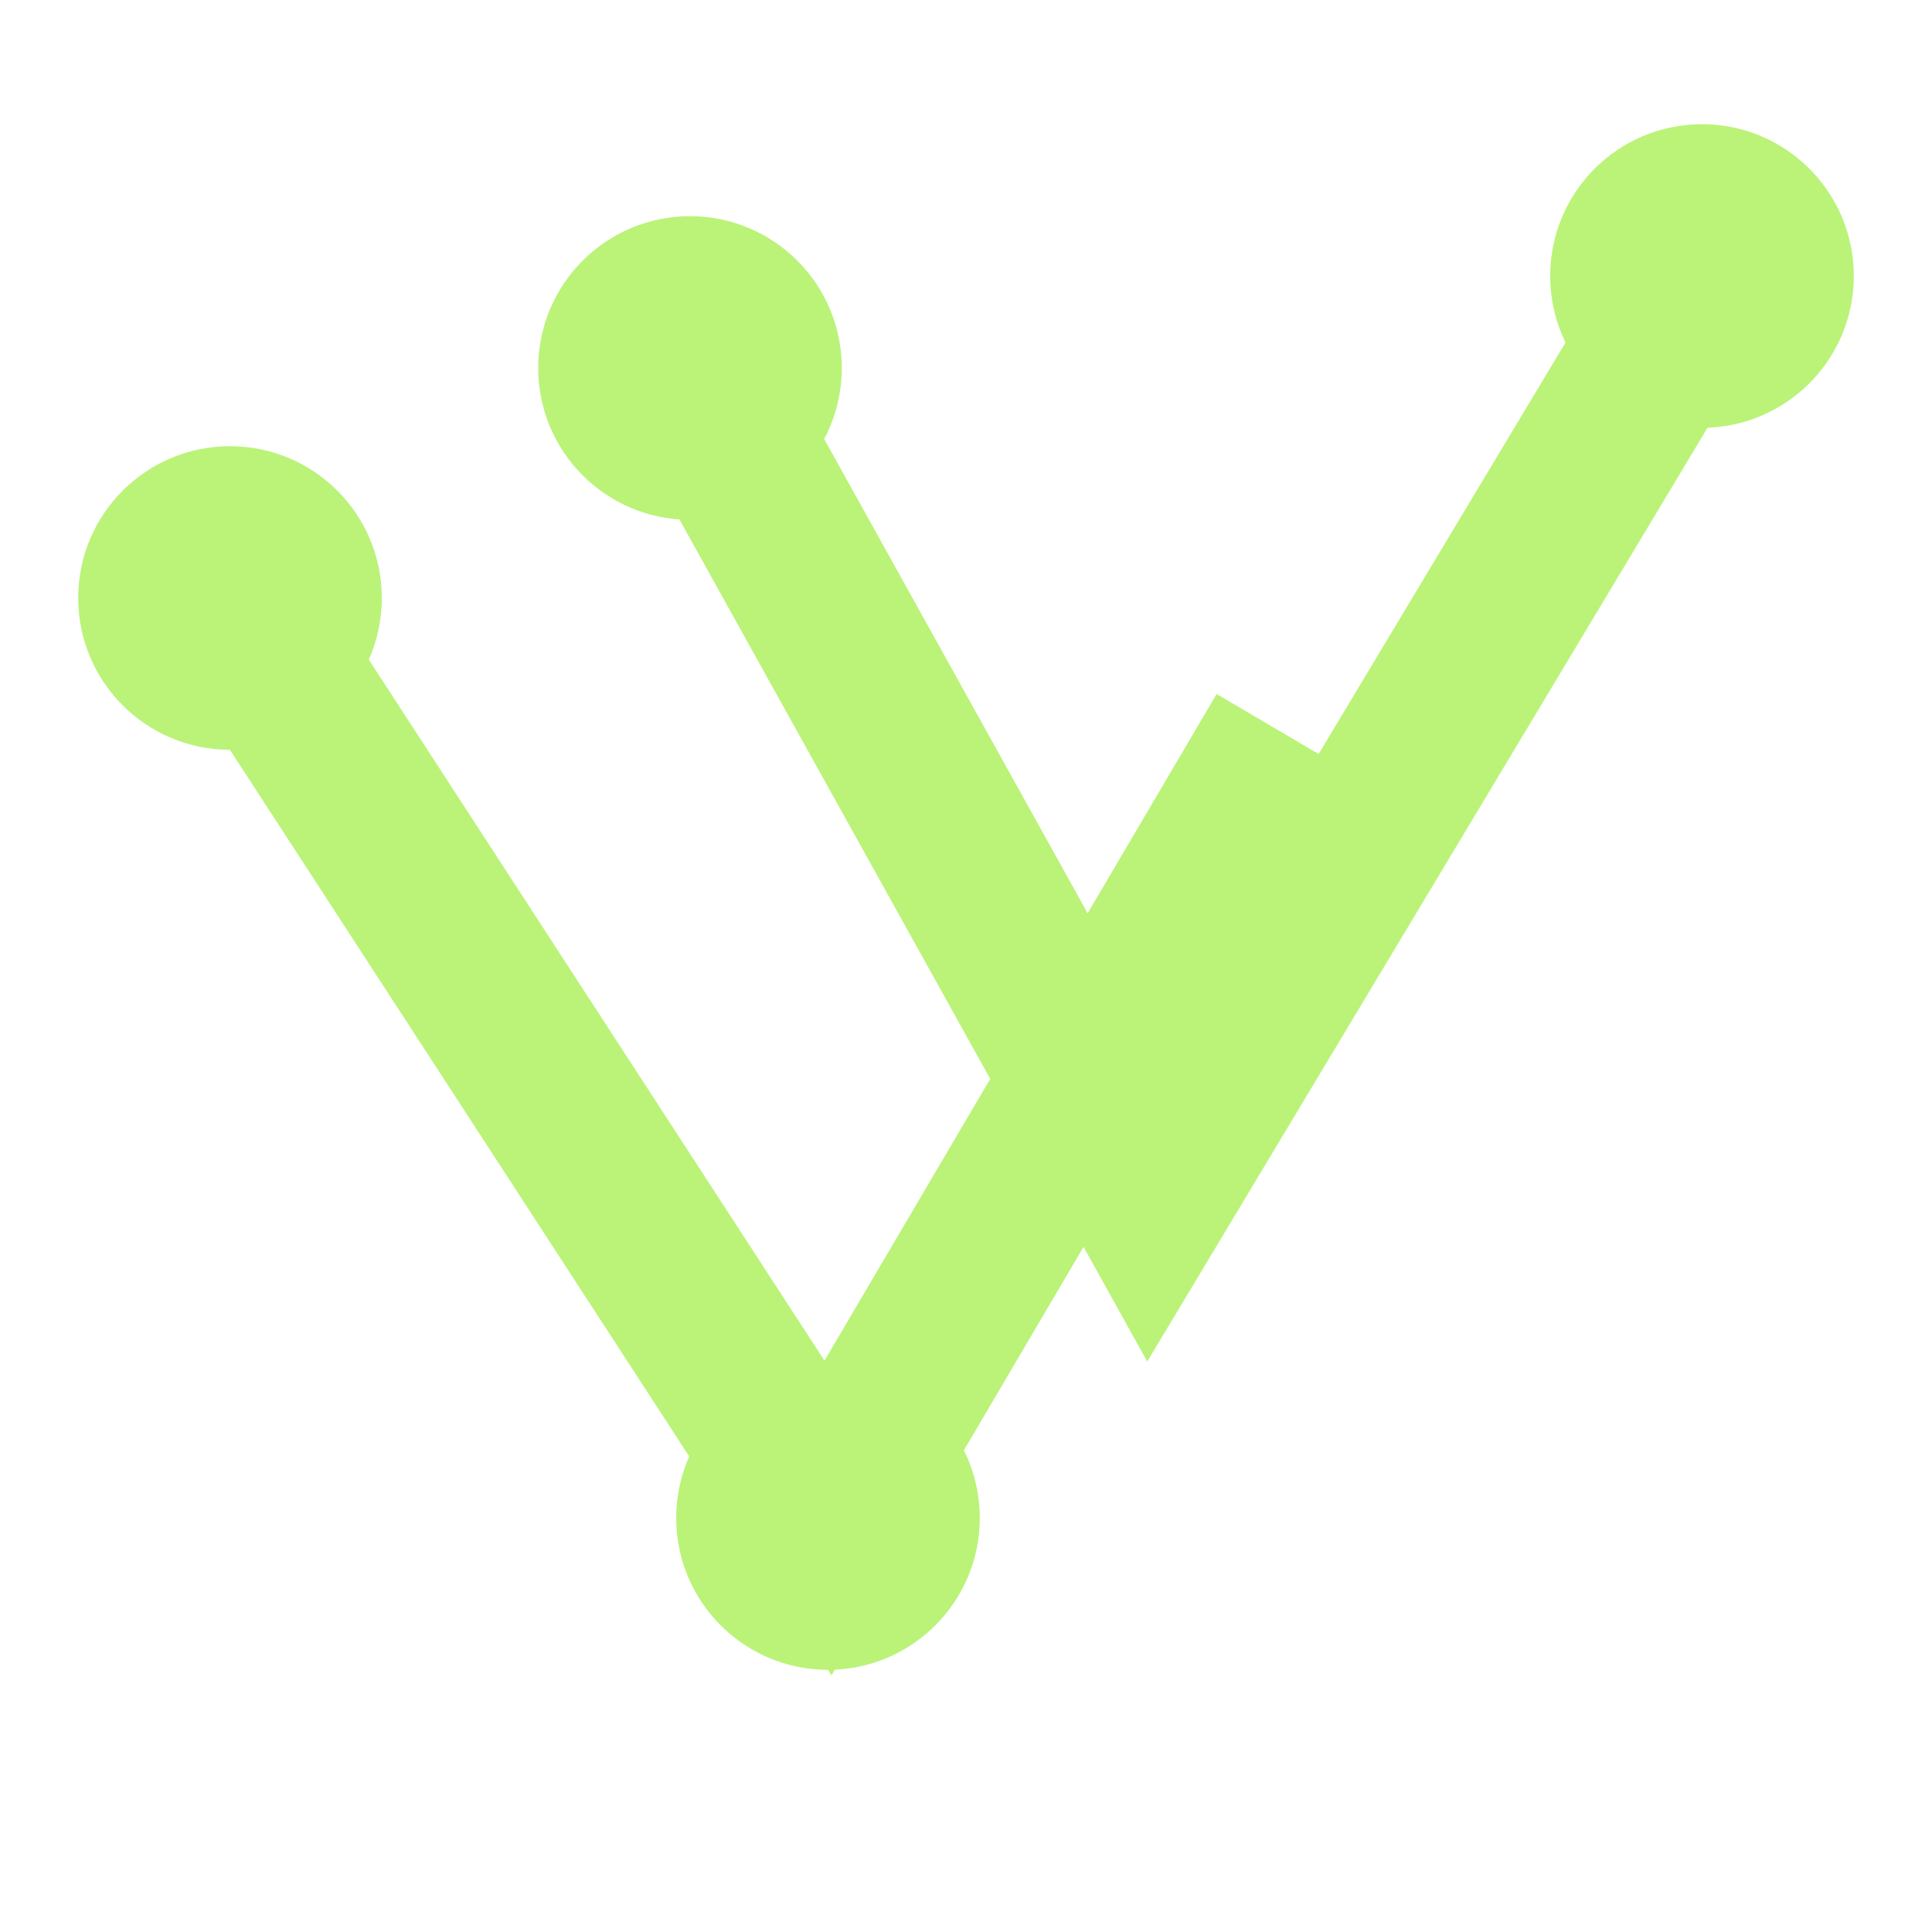
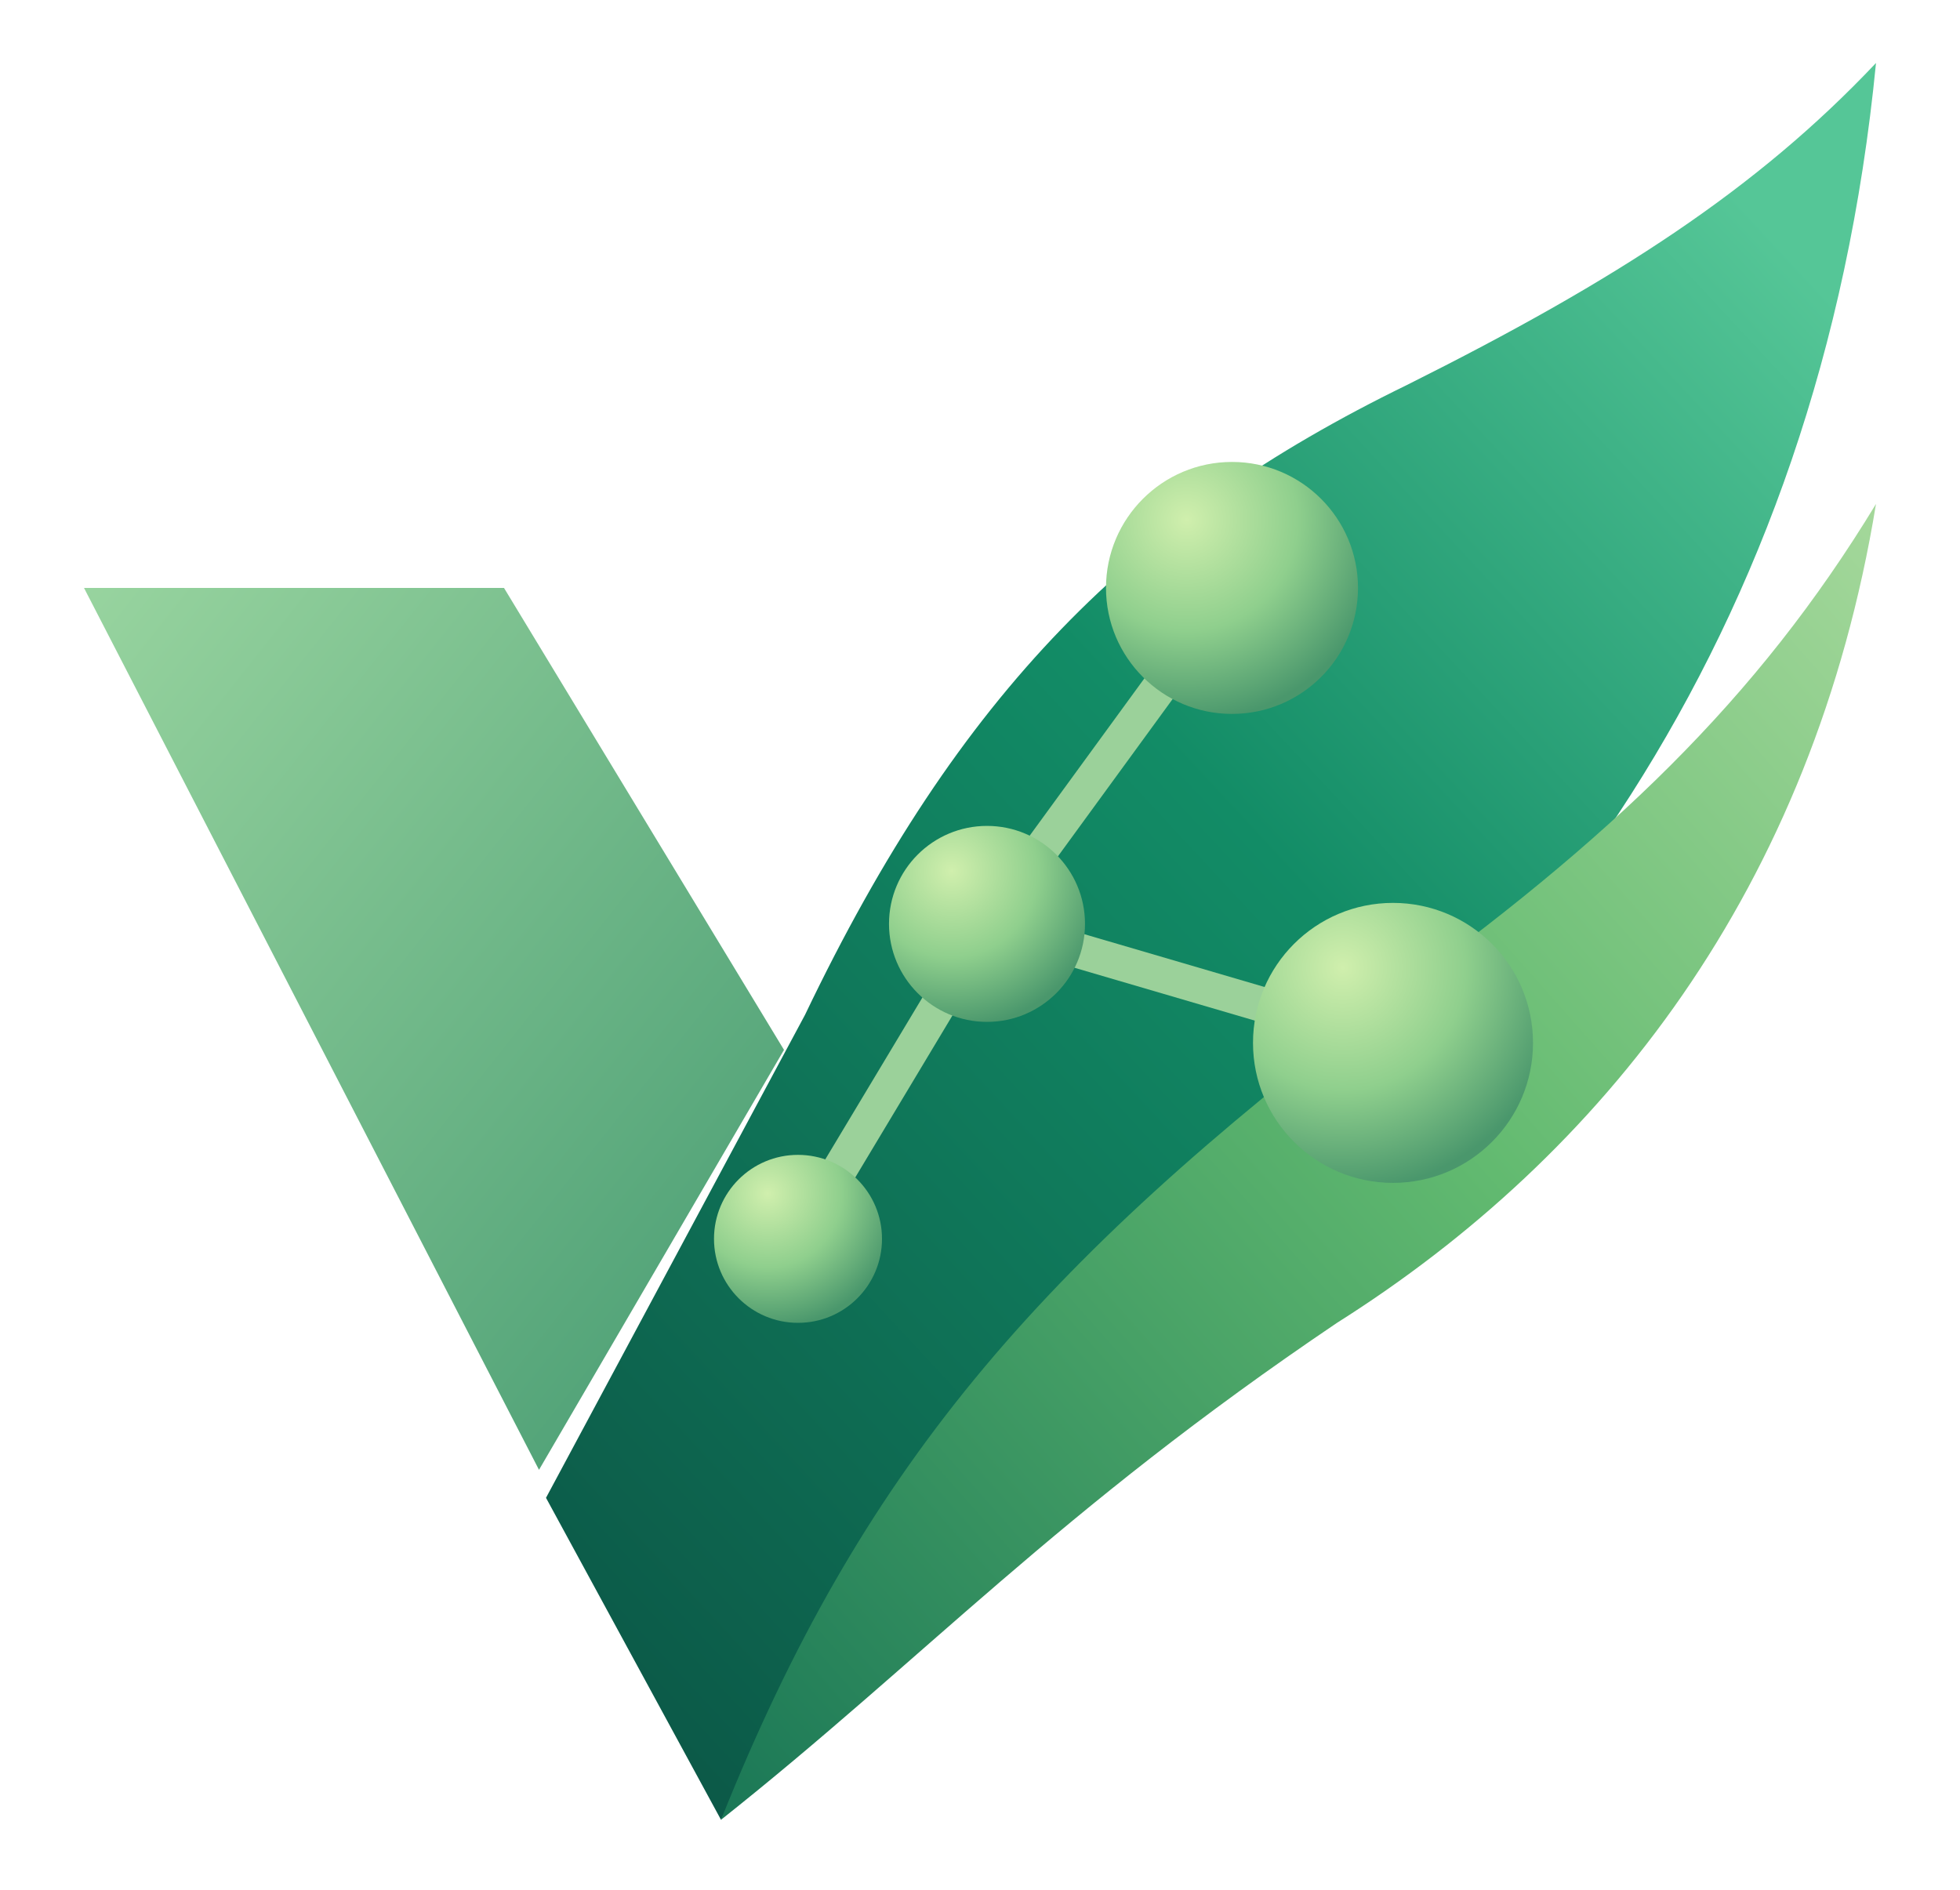
- <svg xmlns="http://www.w3.org/2000/svg" viewBox="0 0 42 42" class="mark" aria-hidden="true">
-   <g fill="none" stroke="#baf378" stroke-width="3.6">
-     <path d="m5 13 13 20 10-17M15 8l10 18L37 6" />
+ <svg xmlns="http://www.w3.org/2000/svg" viewBox="0 0 280 270">
+   <defs>
+     <linearGradient id="leaf" x1="0" y1="1" x2=".8" y2="0">
+       <stop stop-color="#0b5344" />
+       <stop offset=".6" stop-color="#128c66" />
+       <stop offset="1" stop-color="#55c697" />
+     </linearGradient>
+     <linearGradient id="fold" x1="0" y1="0" x2="1" y2="1">
+       <stop stop-color="#98d49f" />
+       <stop offset="1" stop-color="#459a71" />
+     </linearGradient>
+     <linearGradient id="ribbon" x1="0" y1="1" x2="1" y2="0">
+       <stop stop-color="#1a7756" />
+       <stop offset=".58" stop-color="#62ba70" />
+       <stop offset="1" stop-color="#a5d89b" />
+     </linearGradient>
+     <radialGradient id="atom" cx=".32" cy=".23" r=".8">
+       <stop stop-color="#d0efad" />
+       <stop offset=".55" stop-color="#8fcf8d" />
+       <stop offset="1" stop-color="#4a976c" />
+     </radialGradient>
+   </defs>
+   <path fill="url(#fold)" d="M12 84H72L112 150 77 210Z" />
+   <path fill="url(#leaf)" d="M268 9C260 91 218 147 162 185 133 205 117 234 103 260L78 214 115 145C137 99 162 74 201 55 231 40 251 27 268 9Z" />
+   <path fill="url(#ribbon)" d="M103 260C123 210 148 181 198 143 230 120 251 100 268 72 259 127 229 165 191 189 151 216 132 237 103 260Z" />
+   <g stroke="#9bd19a" stroke-width="5" stroke-linecap="round" fill="none">
+     <path d="M141 132L176 84M141 132l58 17M141 132l-27 45" />
  </g>
-   <g fill="#baf378">
-     <circle cx="5" cy="13" r="3.3" />
-     <circle cx="15" cy="8" r="3.3" />
-     <circle cx="37" cy="6" r="3.3" />
-     <circle cx="18" cy="33" r="3.3" />
+   <g fill="url(#atom)">
+     <circle cx="176" cy="84" r="18" />
+     <circle cx="141" cy="132" r="14" />
+     <circle cx="199" cy="149" r="20" />
+     <circle cx="114" cy="177" r="12" />
  </g>
</svg>
